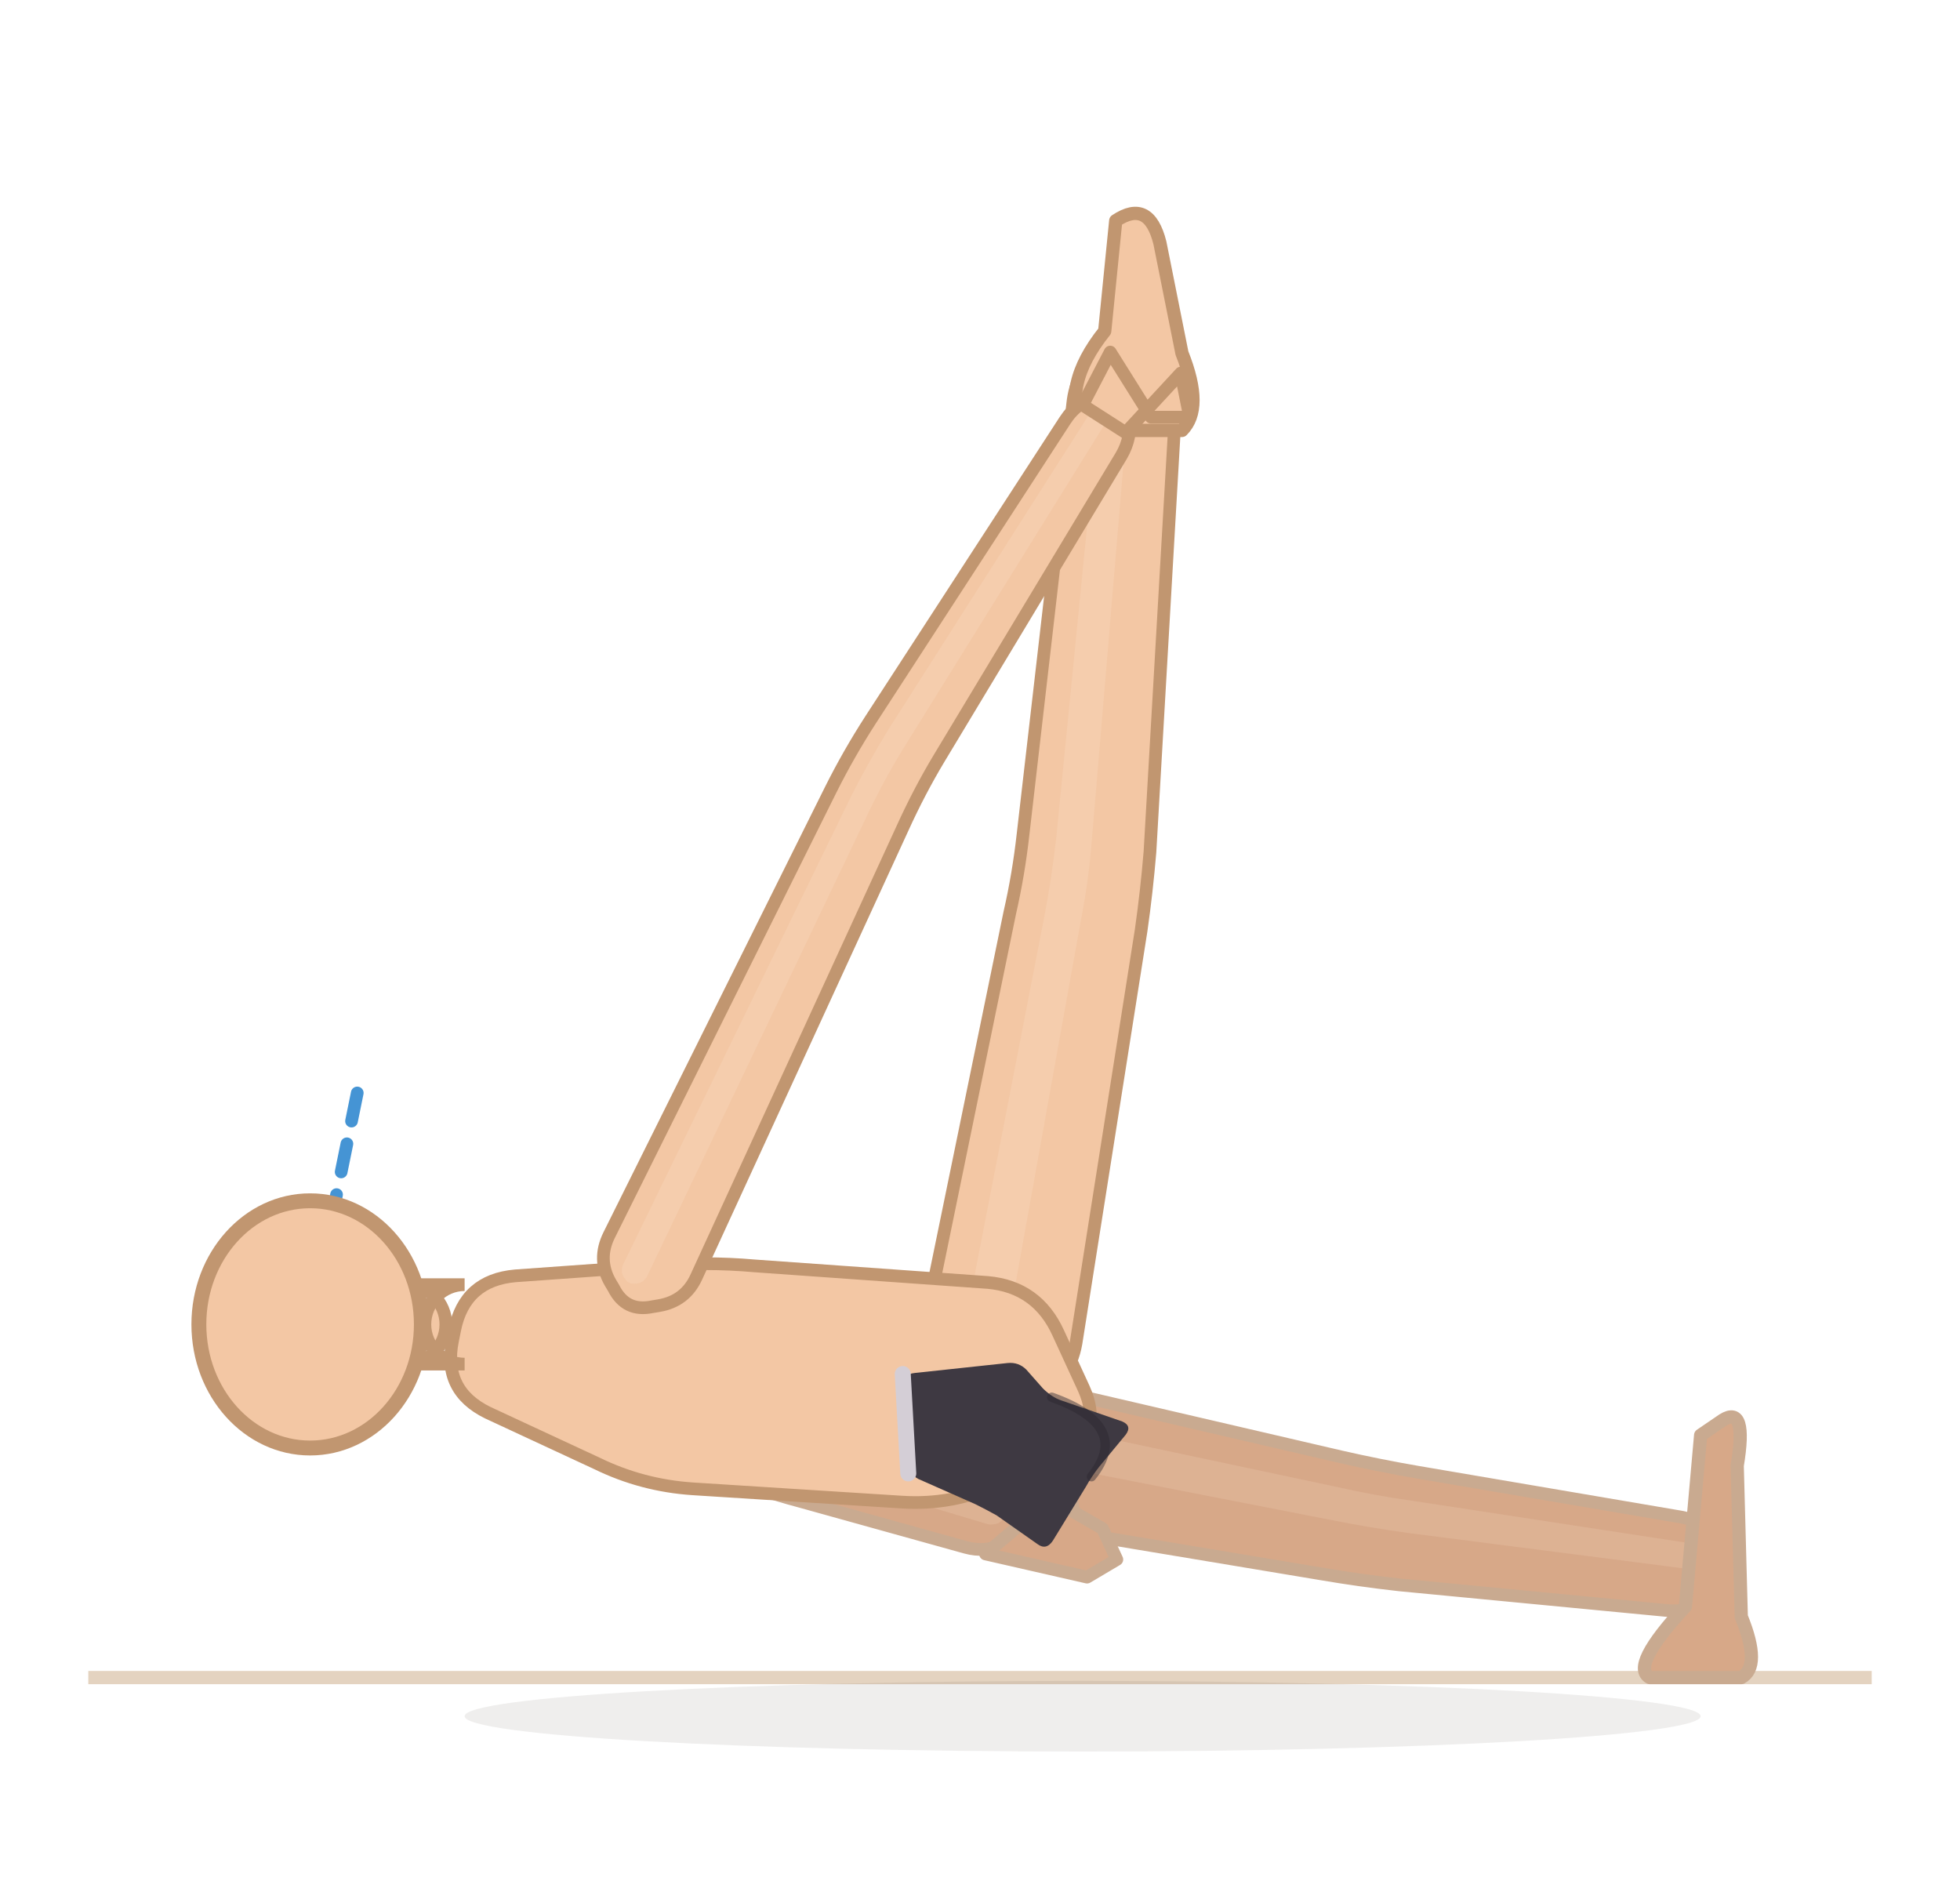
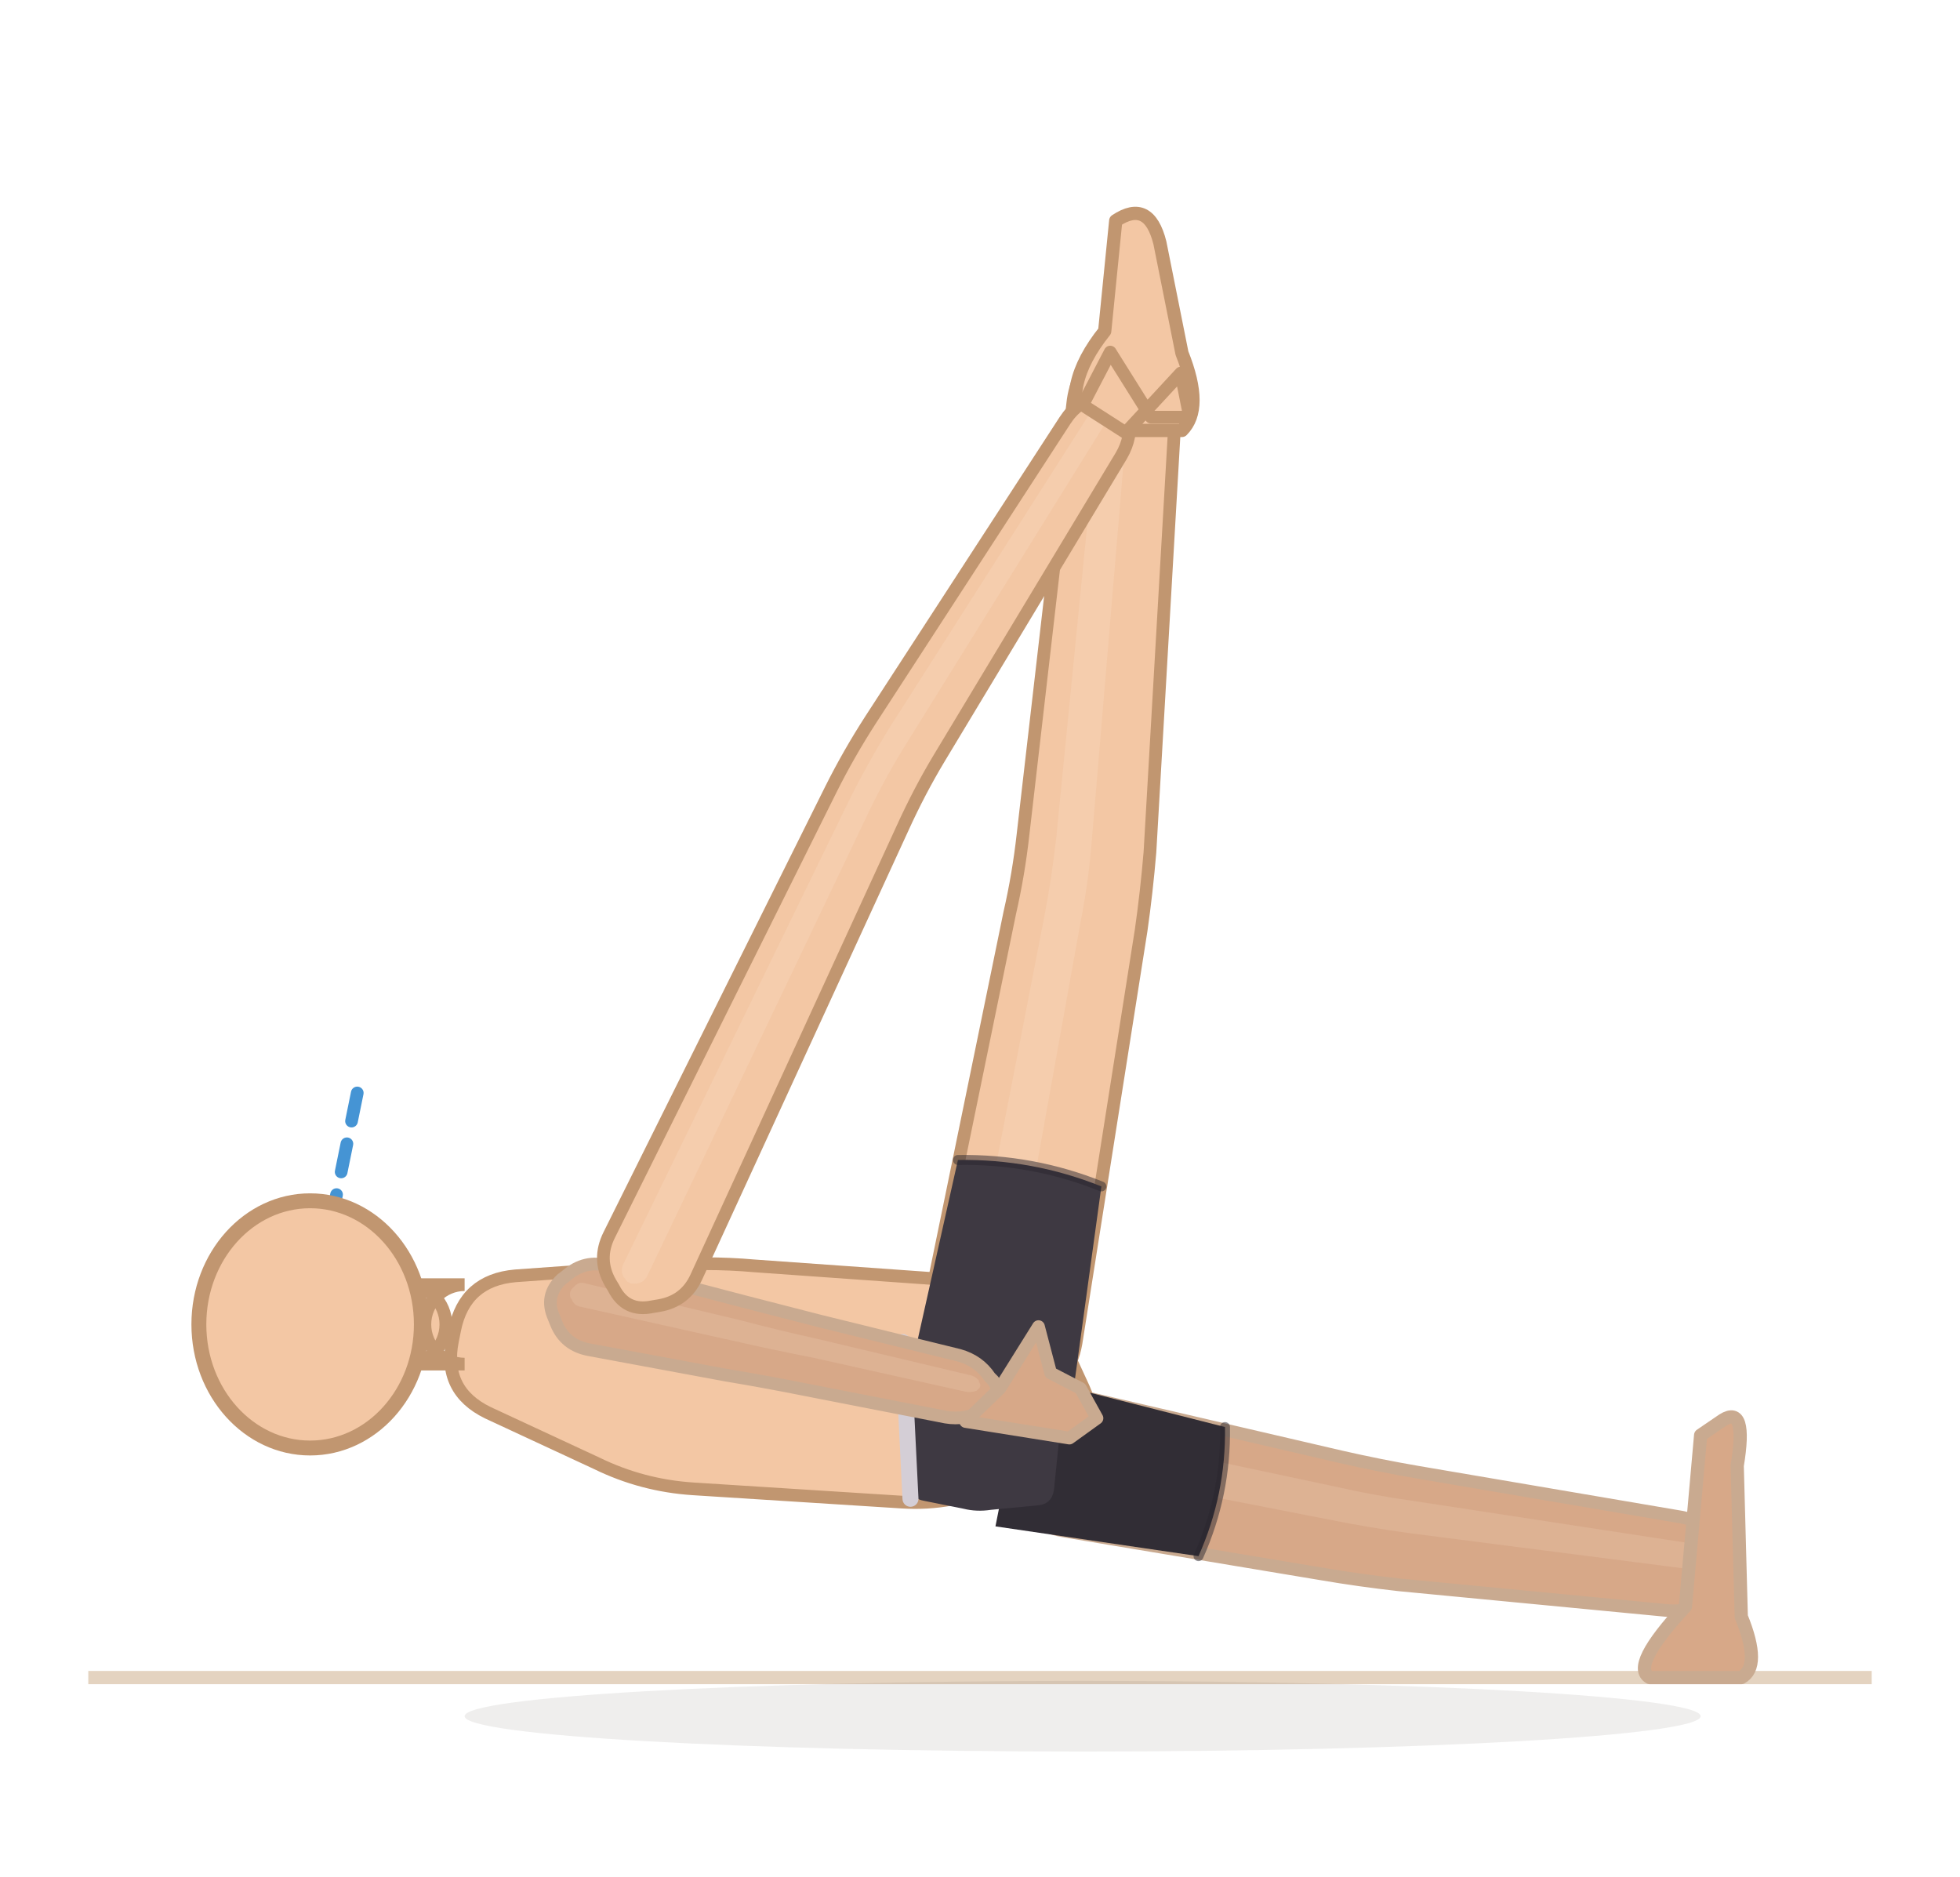
<svg xmlns="http://www.w3.org/2000/svg" viewBox="13.9 16 177.6 170">
  <line x1="21.9" y1="168" x2="183.5" y2="168" stroke="#e4d3c0" stroke-width="1.2" />
  <ellipse cx="112" cy="171.5" rx="56" ry="3.2" fill="rgba(62,42,28,0.08)" />
  <path d="M 110.2,154.7 L 133.6,158.6 Q 137.1,159.2 140.7,159.6 L 164.7,161.9 Q 167.4,162.2 169.7,160.6 L 170.2,160.2 Q 172.4,158.6 170.7,156.4 L 170.3,156 Q 168.6,153.8 165.9,153.4 L 142.4,149.4 Q 138.9,148.8 135.4,148 L 112.6,142.7 Q 109.2,141.9 106.7,144.3 L 106.1,144.8 Q 103.6,147.1 105,150.3 L 105.4,150.9 Q 106.8,154.1 110.2,154.7 Z" fill="#d7a888" stroke="#c9aa90" stroke-width="1.15" stroke-linejoin="round" />
  <path d="M 108.8,148.7 L 134.4,153.7 Q 137.9,154.4 141.5,154.9 L 167.2,158.2 Q 167.9,158.3 168.6,157.9 L 168.7,157.8 Q 169.3,157.3 168.9,156.7 L 168.8,156.6 Q 168.3,156 167.5,155.9 L 142,152 Q 138.4,151.5 134.9,150.7 L 109.5,145.3 Q 108.6,145.1 107.9,145.7 L 107.7,145.9 Q 107,146.5 107.4,147.4 L 107.5,147.6 Q 107.9,148.5 108.8,148.7 Z" fill="#f3d4bc" opacity="0.22" />
  <path d="M 163.4,168 L 171.68,168 Q 173.52,167 171.68,162.48 L 171.312,148.8 Q 172.232,143.28 170.024,144.66 L 168,146.04 L 166.62,161.56 Q 161.56,167 163.4,168 Z" fill="#d7a888" stroke="#c9aa90" stroke-width="1.2" stroke-linejoin="round" />
  <path d="M 111.4,137.7 L 117.3,100.3 Q 117.8,96.8 118.1,93.2 L 120.4,53.4 Q 120.6,50.4 118.7,48.1 L 118.3,47.5 Q 116.4,45.2 114.2,47.2 L 113.7,47.6 Q 111.4,49.6 111.1,52.6 L 106.6,91.6 Q 106.2,95.2 105.4,98.7 L 97.9,135.2 Q 97.2,138.8 99.7,141.4 L 100.6,142.3 Q 103.1,144.9 106.4,143.3 L 107.5,142.8 Q 110.8,141.2 111.4,137.7 Z" fill="#f3c7a4" stroke="#c19670" stroke-width="1.15" stroke-linejoin="round" />
  <path d="M 104.7,139.1 L 111.8,99.6 Q 112.5,96.1 112.8,92.5 L 116.3,50.9 Q 116.4,50 115.8,49.4 L 115.7,49.2 Q 115.2,48.6 114.6,49.1 L 114.4,49.2 Q 113.8,49.8 113.7,50.6 L 109.6,92 Q 109.2,95.6 108.5,99.2 L 100.9,138.3 Q 100.7,139.4 101.5,140.2 L 101.6,140.3 Q 102.4,141.1 103.4,140.7 L 103.6,140.6 Q 104.5,140.1 104.7,139.1 Z" fill="#fbe3cf" opacity="0.22" />
  <path d="M 112,55 L 121,55 Q 123,53 121,48 L 119,38 Q 118,34 115,36 L 114,46 Q 110,51 112,55 Z" fill="#f3c7a4" stroke="#c19670" stroke-width="1.2" stroke-linejoin="round" />
-   <path d="M 66.4,144.5 L 79.5,149.7 Q 82.9,151.1 86.3,152 L 101.4,156.2 Q 103.2,156.7 104.8,155.9 L 105.2,155.7 Q 106.8,154.8 105.9,153.3 L 105.7,152.9 Q 104.8,151.3 103.1,150.8 L 88.6,146 Q 85.1,144.9 81.9,143.3 L 69.6,137.3 Q 67.6,136.3 65.7,137.5 L 65.3,137.7 Q 63.4,138.8 63.8,141 L 63.9,141.5 Q 64.4,143.7 66.4,144.5 Z" fill="#d7a888" stroke="#c9aa90" stroke-width="1.15" stroke-linejoin="round" />
-   <path d="M 66.4,140.5 L 80.6,146.8 Q 83.9,148.2 87.4,149.3 L 103.4,154.1 Q 103.9,154.2 104.4,154 L 104.5,153.9 Q 104.9,153.7 104.7,153.3 L 104.6,153.2 Q 104.4,152.7 103.9,152.6 L 88,147.6 Q 84.6,146.5 81.3,145 L 67.4,138.5 Q 66.8,138.2 66.2,138.6 L 66.1,138.6 Q 65.6,138.9 65.7,139.5 L 65.7,139.7 Q 65.9,140.3 66.4,140.5 Z" fill="#f3d4bc" opacity="0.22" />
-   <path d="M 103.2,156.8 L 112.4,158.9 L 115.1,157.3 L 113.8,154.5 L 111.2,153 L 110.4,148.6 L 106.5,154 Z" fill="#d7a888" stroke="#c9aa90" stroke-width="1.15" stroke-linejoin="round" />
  <path d="M 60.6,131.6 L 73.2,130.7 Q 77.8,130.3 82.3,130.7 L 103.4,132.2 Q 107.9,132.6 109.8,136.8 L 112.1,141.8 Q 114,146 109.8,147.9 L 104.3,150.5 Q 100.2,152.4 95.6,152.1 L 76.7,150.9 Q 72.1,150.6 68,148.6 L 58.1,144 Q 54,142 54.9,137.5 L 55.1,136.5 Q 56,132 60.6,131.6 Z" fill="#f3c7a4" stroke="#c19670" stroke-width="1.15" stroke-linejoin="round" />
+   <g data-shorts="inline">
+     <path d="M 104.1,154.3 L 122.5,157 Q 125,151.4 124.9,145.3 L 106.8,140.7 Z" fill="#312d35" />
+     <path d="M 96.3,150.5 L 95.7,138.9 Q 95.7,137.6 97,137.5 L 101.6,137 Q 102.8,136.9 104,137.5 L 107.2,138.8 Q 108.4,139.3 108.8,140.6 L 109.7,143.6 Q 110,144.8 109.9,146.1 L 109.4,151 Q 109.2,152.3 107.9,152.4 L 103.7,152.8 Q 102.4,153 101.2,152.7 L 97.7,152 Q 96.4,151.8 96.3,150.5 Z" fill="#3e3942" />
+     <path d="M 96.4,151.8 L 95.7,137.6" fill="none" stroke="#d4ced6" stroke-width="1.45" stroke-linecap="round" />
+     <path d="M 110.9,143.9 L 113.7,123.5 Q 107.5,121 100.7,121.1 L 96.2,141.2 Z" fill="#3e3942" />
+     <path d="M 122.5,157 Q 125,151.4 124.9,145.3" fill="none" stroke="#2a262e" stroke-width="0.9" stroke-linecap="round" opacity="0.5" />
+     <path d="M 113.7,123.5 Q 107.5,121 100.7,121.1" fill="none" stroke="#2a262e" stroke-width="0.9" stroke-linecap="round" opacity="0.5" />
+   </g>
+   <path d="M 67.3,138.3 L 79.7,140.6 Q 83.3,141.2 86.8,141.9 L 99.6,144.4 Q 101.4,144.7 103,143.8 L 103.3,143.6 Q 104.9,142.6 103.9,141.1 L 103.6,140.8 Q 102.6,139.3 100.8,138.8 L 88.2,135.7 Q 84.7,134.8 81.2,133.9 L 69,130.7 Q 66.9,130.1 65.2,131.6 L 64.8,131.9 Q 63.2,133.4 64.1,135.4 L 64.3,135.9 Q 65.1,137.9 67.3,138.3 Z" fill="#d7a888" stroke="#c9aa90" stroke-width="1.15" stroke-linejoin="round" />
+   <path d="M 66.5,134.4 L 80.4,137.5 Q 83.9,138.3 87.5,139 L 101.4,142.1 Q 101.9,142.2 102.4,142 L 102.5,141.9 Q 102.9,141.6 102.6,141.2 L 102.6,141.1 Q 102.3,140.7 101.8,140.6 L 87.9,137.3 Q 84.3,136.5 80.9,135.6 L 67,132.3 Q 66.4,132.1 66,132.5 L 65.9,132.6 Q 65.4,133 65.6,133.6 L 65.7,133.7 Q 65.9,134.3 66.5,134.4 Z" fill="#f3d4bc" opacity="0.22" />
+   <path d="M 101.4,144.8 L 110.8,146.3 L 113.3,144.5 L 111.8,141.8 L 109.1,140.4 L 108,136.2 L 104.5,141.8 Z" fill="#d7a888" stroke="#c9aa90" stroke-width="1.15" stroke-linejoin="round" />
  <path d="M 77,131.7 L 95.7,91 Q 97.2,87.7 99,84.7 L 115.5,57.3 Q 116.5,55.6 116.2,53.7 L 116.1,53.2 Q 115.7,51.3 113.8,51.8 L 113.4,51.9 Q 111.5,52.4 110.4,54.1 L 92.8,81.2 Q 90.8,84.3 89.2,87.5 L 69.1,127.9 Q 68,130.1 69.2,132.2 L 69.5,132.7 Q 70.6,134.9 73,134.4 L 73.6,134.3 Q 76,133.9 77,131.7 Z" fill="#f3c7a4" stroke="#c19670" stroke-width="1.15" stroke-linejoin="round" />
  <path d="M 72.6,131.5 L 92.7,89.4 Q 94.3,86.1 96.2,83.1 L 113.9,54.6 Q 114.2,54.1 114.1,53.6 L 114.1,53.5 Q 114,52.9 113.4,53.1 L 113.3,53.1 Q 112.8,53.2 112.5,53.7 L 94.4,82.1 Q 92.5,85.2 90.9,88.4 L 70.4,130.5 Q 70.1,131.1 70.4,131.7 L 70.5,131.8 Q 70.8,132.4 71.5,132.3 L 71.6,132.3 Q 72.3,132.2 72.6,131.5 Z" fill="#fbe3cf" opacity="0.22" />
  <path d="M 115.9,55.2 L 120.9,49.8 L 121.7,53.8 L 118.2,53.8 L 114.5,47.9 L 112,52.7 Z" fill="#f3c7a4" stroke="#c19670" stroke-width="1.15" stroke-linejoin="round" />
  <line x1="42" y1="136" x2="46.4" y2="114.4" stroke="#2481cc" stroke-width="1.15" stroke-dasharray="2.6 2.1" stroke-linecap="round" opacity="0.85" />
  <path d="M 56,132.4 L 50.7,132.4 A 3.6 3.6 0 0 1 50.7,139.6 L 56,139.6 A 3.6 3.6 0 0 1 56,132.4 Z" fill="#f3c7a4" stroke="#c19670" stroke-width="1.15" />
  <ellipse cx="42" cy="136" rx="10.08" ry="11.2" fill="#f3c7a4" stroke="#c19670" stroke-width="1.35" />
-   <g data-shorts="1">
-     <path d="M 96.1,148.5 L 95.8,141.6 Q 95.7,140.5 96.8,140.4 L 105.2,139.5 Q 106.2,139.4 106.9,140.1 L 108.4,141.8 Q 109.2,142.6 110.1,142.9 L 115.6,144.8 Q 116.5,145.2 115.9,146 L 113.5,148.9 Q 112.8,149.8 112.3,150.7 L 109.3,155.6 Q 108.7,156.5 107.9,155.9 L 104.2,153.3 Q 103.3,152.8 102.3,152.3 L 97.1,150 Q 96.2,149.5 96.1,148.5 Z" fill="#3e3942" />
-     <path d="M 96.2,149.5 L 95.7,140.5" fill="none" stroke="#d4ced6" stroke-width="1.45" stroke-linecap="round" />
-     <path d="M 109.2,142.6 Q 116.5,145.2 112.8,149.8" fill="none" stroke="#2a262e" stroke-width="0.85" stroke-linecap="round" opacity="0.45" />
-   </g>
</svg>
